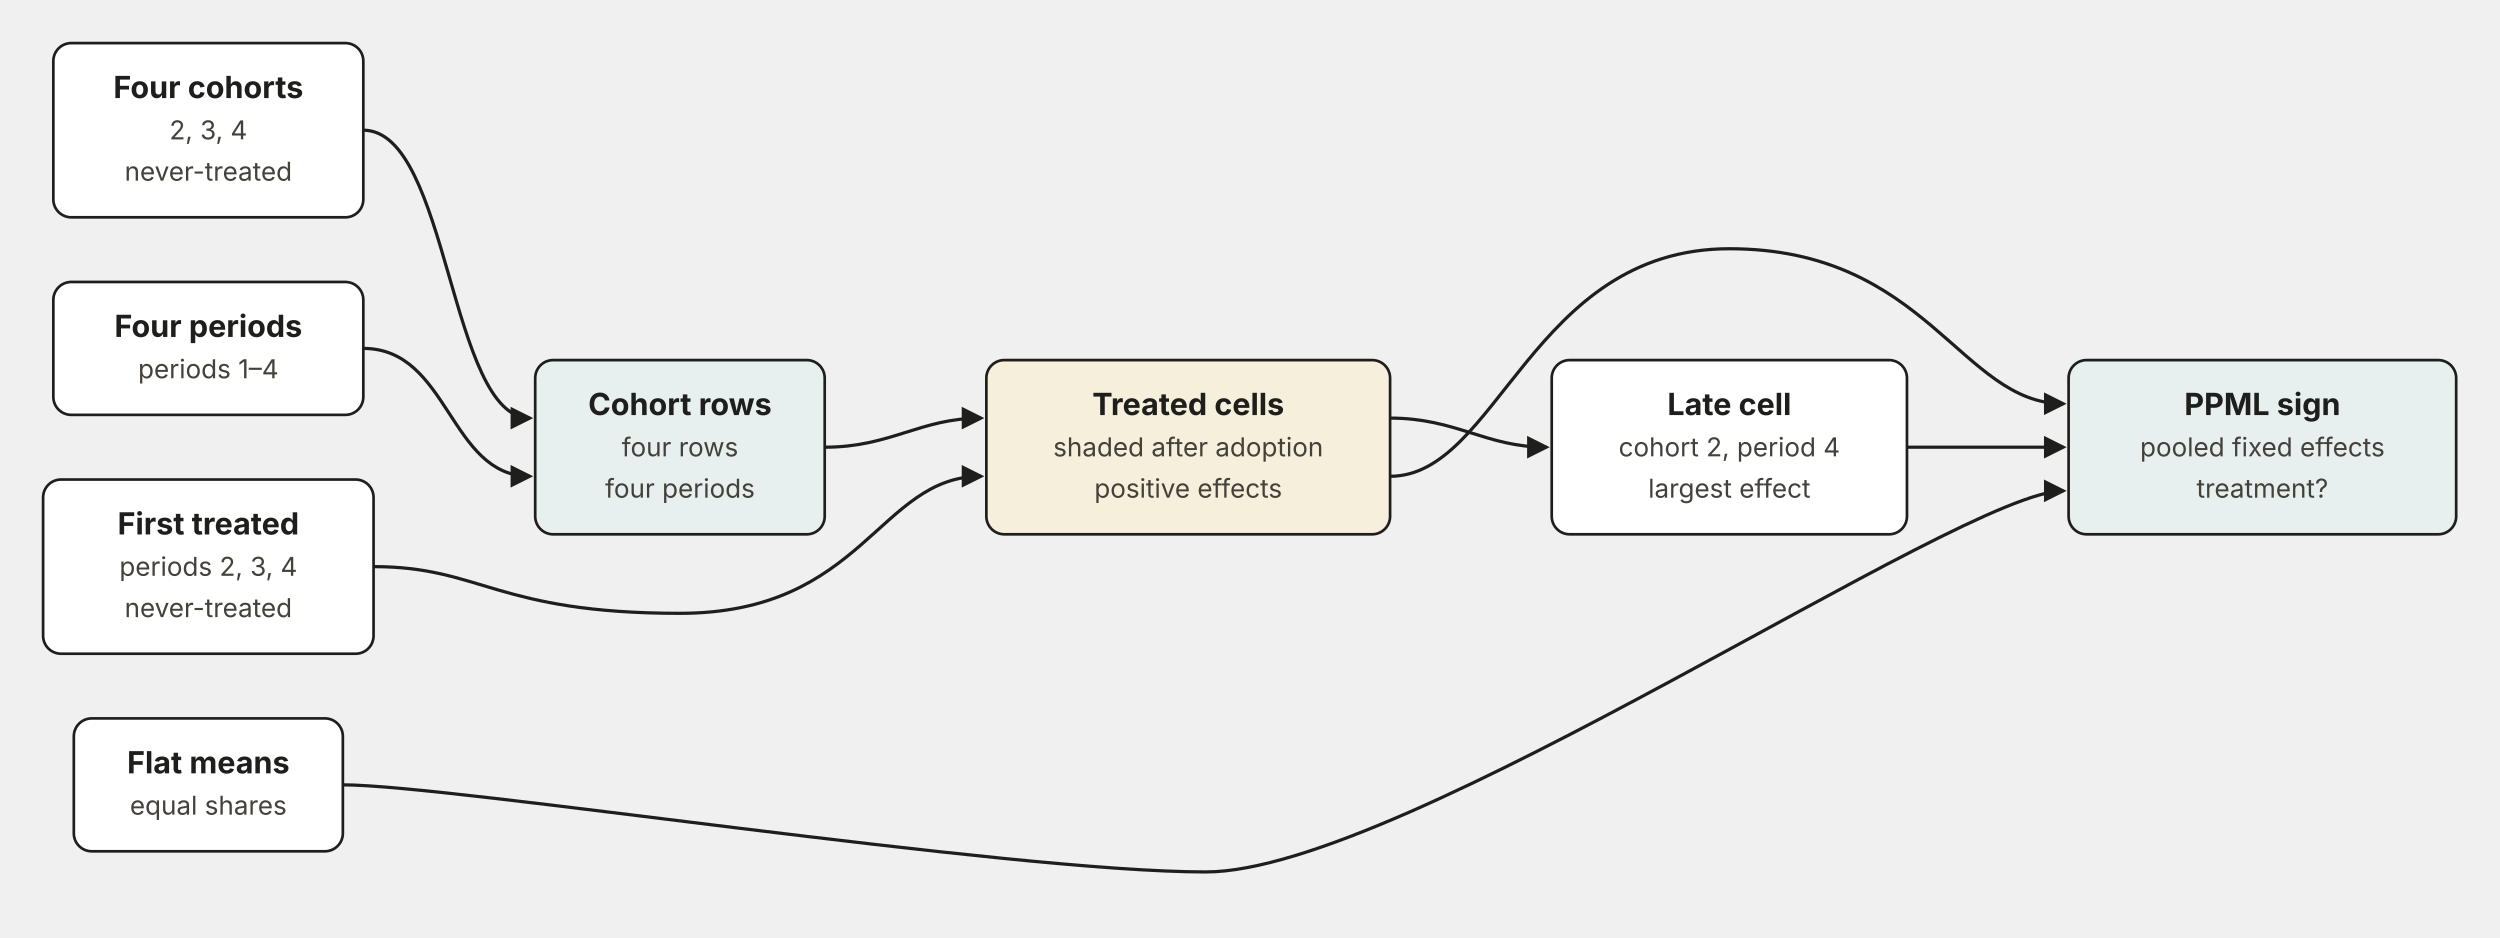
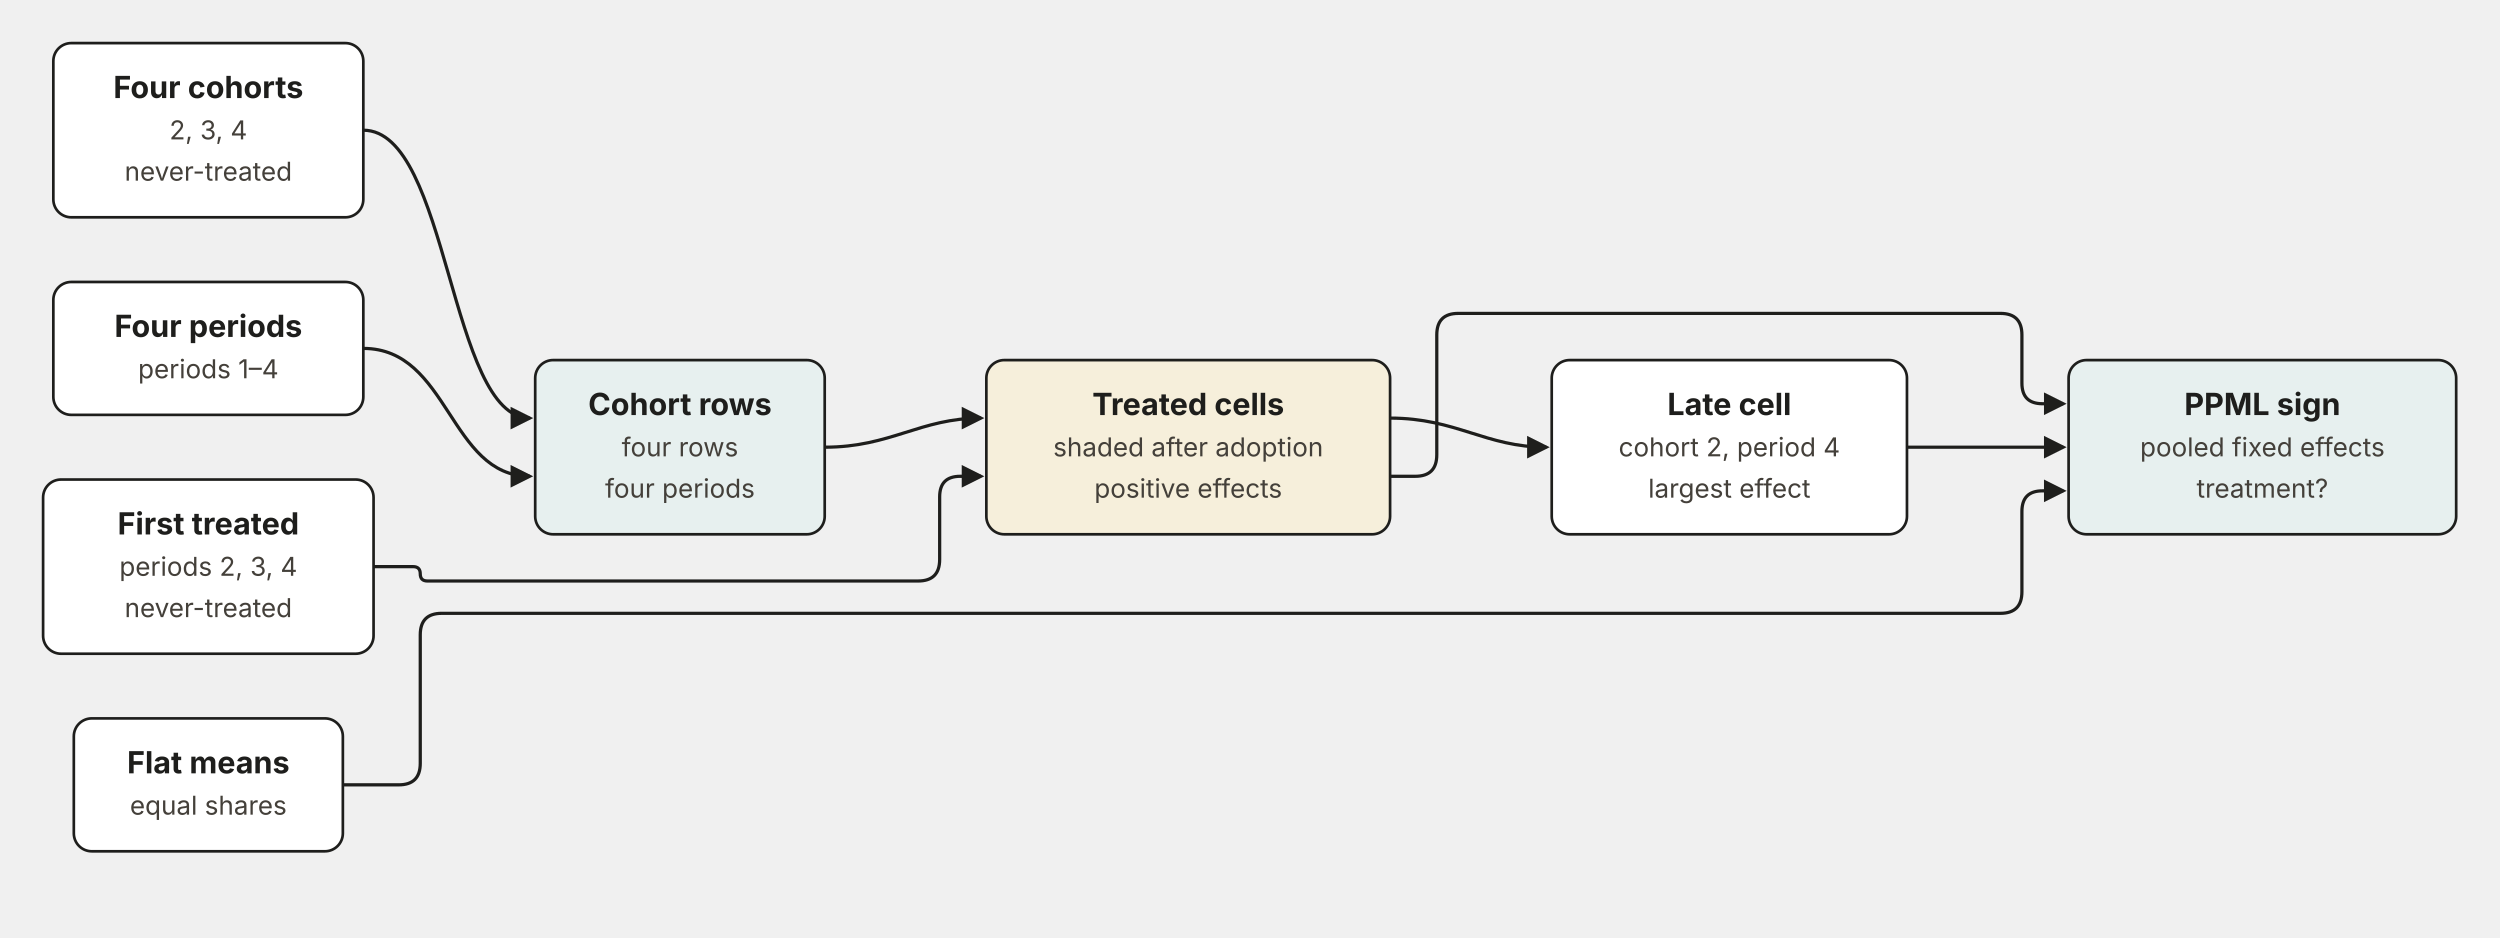
<svg xmlns="http://www.w3.org/2000/svg" viewBox="0 0 1392 522" role="img">
  <defs>
    <marker id="arr" viewBox="0 0 10 10" refX="8.5" refY="5" markerWidth="7" markerHeight="7" orient="auto-start-reverse">
      <path d="M 0 0 L 10 5 L 0 10 z" fill="#1e1e1c" />
    </marker>
  </defs>
  <path d="M 202.3 72.5 C 250.1 72.5, 250.1 232.8, 295 232.8" fill="none" stroke="#1e1e1c" stroke-width="1.8" marker-end="url(#arr)" />
  <path d="M 202.3 194 C 250.1 194, 250.1 265.2, 295 265.2" fill="none" stroke="#1e1e1c" stroke-width="1.8" marker-end="url(#arr)" />
-   <path d="M 208 315.5 C 268 315.5, 276.2 341.5, 378.6 341.5 C 481 341.5, 489.2 265.2, 546.2 265.2" fill="none" stroke="#1e1e1c" stroke-width="1.8" marker-end="url(#arr)" />
+   <path d="M 208 315.5 L 230 315.5 Q 234 315.5, 234 319.5 L 234 319.5 Q 234 323.5, 238 323.5 L 511.2 323.5 Q 523.2 323.5, 523.2 311.5 L 523.2 276.7 Q 523.2 265.2, 534.7 265.2 L 546.2 265.2" fill="none" stroke="#1e1e1c" stroke-width="1.8" marker-end="url(#arr)" />
  <path d="M 459.2 249 C 496.1 249, 512.3 232.8, 546.2 232.8" fill="none" stroke="#1e1e1c" stroke-width="1.8" marker-end="url(#arr)" />
  <path d="M 774 232.8 C 810.9 232.8, 827.1 249, 861 249" fill="none" stroke="#1e1e1c" stroke-width="1.8" marker-end="url(#arr)" />
-   <path d="M 774 265.2 C 834 265.2, 852.9 138.5, 962.9 138.5 C 1072.9 138.5, 1091.8 224.8, 1148.8 224.8" fill="none" stroke="#1e1e1c" stroke-width="1.8" marker-end="url(#arr)" />
+   <path d="M 774 265.2 L 788 265.2 Q 800 265.2, 800 253.2 L 800 186.5 Q 800 174.5, 812 174.5 L 1113.8 174.5 Q 1125.8 174.5, 1125.8 186.5 L 1125.8 213.3 Q 1125.8 224.8, 1137.3 224.8 L 1148.8 224.8" fill="none" stroke="#1e1e1c" stroke-width="1.8" marker-end="url(#arr)" />
  <path d="M 1061.8 249 C 1085.8 249, 1127.8 249, 1148.8 249" fill="none" stroke="#1e1e1c" stroke-width="1.8" marker-end="url(#arr)" />
-   <path d="M 190.9 437 C 250.9 437, 561.4 485.5, 671.4 485.5 C 781.4 485.5, 1091.8 273.3, 1148.8 273.3" fill="none" stroke="#1e1e1c" stroke-width="1.8" marker-end="url(#arr)" />
+   <path d="M 190.9 437 L 222 437 Q 234 437, 234 425 L 234 353.5 Q 234 341.5, 246 341.5 L 1113.8 341.5 Q 1125.8 341.5, 1125.8 329.5 L 1125.8 284.8 Q 1125.8 273.3, 1137.3 273.3 L 1148.8 273.3" fill="none" stroke="#1e1e1c" stroke-width="1.8" marker-end="url(#arr)" />
  <rect x="29.7" y="24" width="172.6" height="97" rx="10" fill="#ffffff" stroke="#1e1e1c" stroke-width="1.5" />
  <text stroke="none" x="116" y="54.6" text-anchor="middle" font-family="Inter, Arial, sans-serif" font-size="17" font-weight="700" fill="#1e1e1c">Four cohorts</text>
  <text stroke="none" x="116" y="77.6" text-anchor="middle" font-family="Inter, Arial, sans-serif" font-size="14.5" fill="#44403a">2, 3, 4</text>
  <text stroke="none" x="116" y="100.6" text-anchor="middle" font-family="Inter, Arial, sans-serif" font-size="14.5" fill="#44403a">never-treated</text>
  <rect x="29.7" y="157" width="172.6" height="74" rx="10" fill="#ffffff" stroke="#1e1e1c" stroke-width="1.5" />
  <text stroke="none" x="116" y="187.6" text-anchor="middle" font-family="Inter, Arial, sans-serif" font-size="17" font-weight="700" fill="#1e1e1c">Four periods</text>
  <text stroke="none" x="116" y="210.6" text-anchor="middle" font-family="Inter, Arial, sans-serif" font-size="14.5" fill="#44403a">periods 1–4</text>
  <rect x="298" y="200.5" width="161.2" height="97" rx="10" fill="#e7f0ef" stroke="#1e1e1c" stroke-width="1.5" />
  <text stroke="none" x="378.6" y="231.1" text-anchor="middle" font-family="Inter, Arial, sans-serif" font-size="17" font-weight="700" fill="#1e1e1c">Cohort rows</text>
  <text stroke="none" x="378.6" y="254.1" text-anchor="middle" font-family="Inter, Arial, sans-serif" font-size="14.5" fill="#44403a">four rows</text>
  <text stroke="none" x="378.6" y="277.1" text-anchor="middle" font-family="Inter, Arial, sans-serif" font-size="14.5" fill="#44403a">four periods</text>
  <rect x="24" y="267" width="184" height="97" rx="10" fill="#ffffff" stroke="#1e1e1c" stroke-width="1.5" />
  <text stroke="none" x="116" y="297.6" text-anchor="middle" font-family="Inter, Arial, sans-serif" font-size="17" font-weight="700" fill="#1e1e1c">First treated</text>
  <text stroke="none" x="116" y="320.6" text-anchor="middle" font-family="Inter, Arial, sans-serif" font-size="14.5" fill="#44403a">periods 2, 3, 4</text>
  <text stroke="none" x="116" y="343.6" text-anchor="middle" font-family="Inter, Arial, sans-serif" font-size="14.5" fill="#44403a">never-treated</text>
  <rect x="549.2" y="200.5" width="224.8" height="97" rx="10" fill="#f6efdb" stroke="#1e1e1c" stroke-width="1.5" />
  <text stroke="none" x="661.6" y="231.1" text-anchor="middle" font-family="Inter, Arial, sans-serif" font-size="17" font-weight="700" fill="#1e1e1c">Treated cells</text>
  <text stroke="none" x="661.6" y="254.1" text-anchor="middle" font-family="Inter, Arial, sans-serif" font-size="14.5" fill="#44403a">shaded after adoption</text>
  <text stroke="none" x="661.6" y="277.1" text-anchor="middle" font-family="Inter, Arial, sans-serif" font-size="14.5" fill="#44403a">positive effects</text>
  <rect x="864" y="200.5" width="197.8" height="97" rx="10" fill="#ffffff" stroke="#1e1e1c" stroke-width="1.5" />
  <text stroke="none" x="962.9" y="231.1" text-anchor="middle" font-family="Inter, Arial, sans-serif" font-size="17" font-weight="700" fill="#1e1e1c">Late cell</text>
  <text stroke="none" x="962.9" y="254.1" text-anchor="middle" font-family="Inter, Arial, sans-serif" font-size="14.5" fill="#44403a">cohort 2, period 4</text>
  <text stroke="none" x="962.9" y="277.1" text-anchor="middle" font-family="Inter, Arial, sans-serif" font-size="14.5" fill="#44403a">largest effect</text>
  <rect x="41.1" y="400" width="149.8" height="74" rx="10" fill="#ffffff" stroke="#1e1e1c" stroke-width="1.5" />
  <text stroke="none" x="116" y="430.6" text-anchor="middle" font-family="Inter, Arial, sans-serif" font-size="17" font-weight="700" fill="#1e1e1c">Flat means</text>
  <text stroke="none" x="116" y="453.6" text-anchor="middle" font-family="Inter, Arial, sans-serif" font-size="14.5" fill="#44403a">equal shares</text>
  <rect x="1151.8" y="200.5" width="215.8" height="97" rx="10" fill="#e7f0ef" stroke="#1e1e1c" stroke-width="1.5" />
  <text stroke="none" x="1259.7" y="231.1" text-anchor="middle" font-family="Inter, Arial, sans-serif" font-size="17" font-weight="700" fill="#1e1e1c">PPML sign</text>
  <text stroke="none" x="1259.7" y="254.1" text-anchor="middle" font-family="Inter, Arial, sans-serif" font-size="14.5" fill="#44403a">pooled fixed effects</text>
  <text stroke="none" x="1259.7" y="277.1" text-anchor="middle" font-family="Inter, Arial, sans-serif" font-size="14.5" fill="#44403a">treatment?</text>
</svg>
